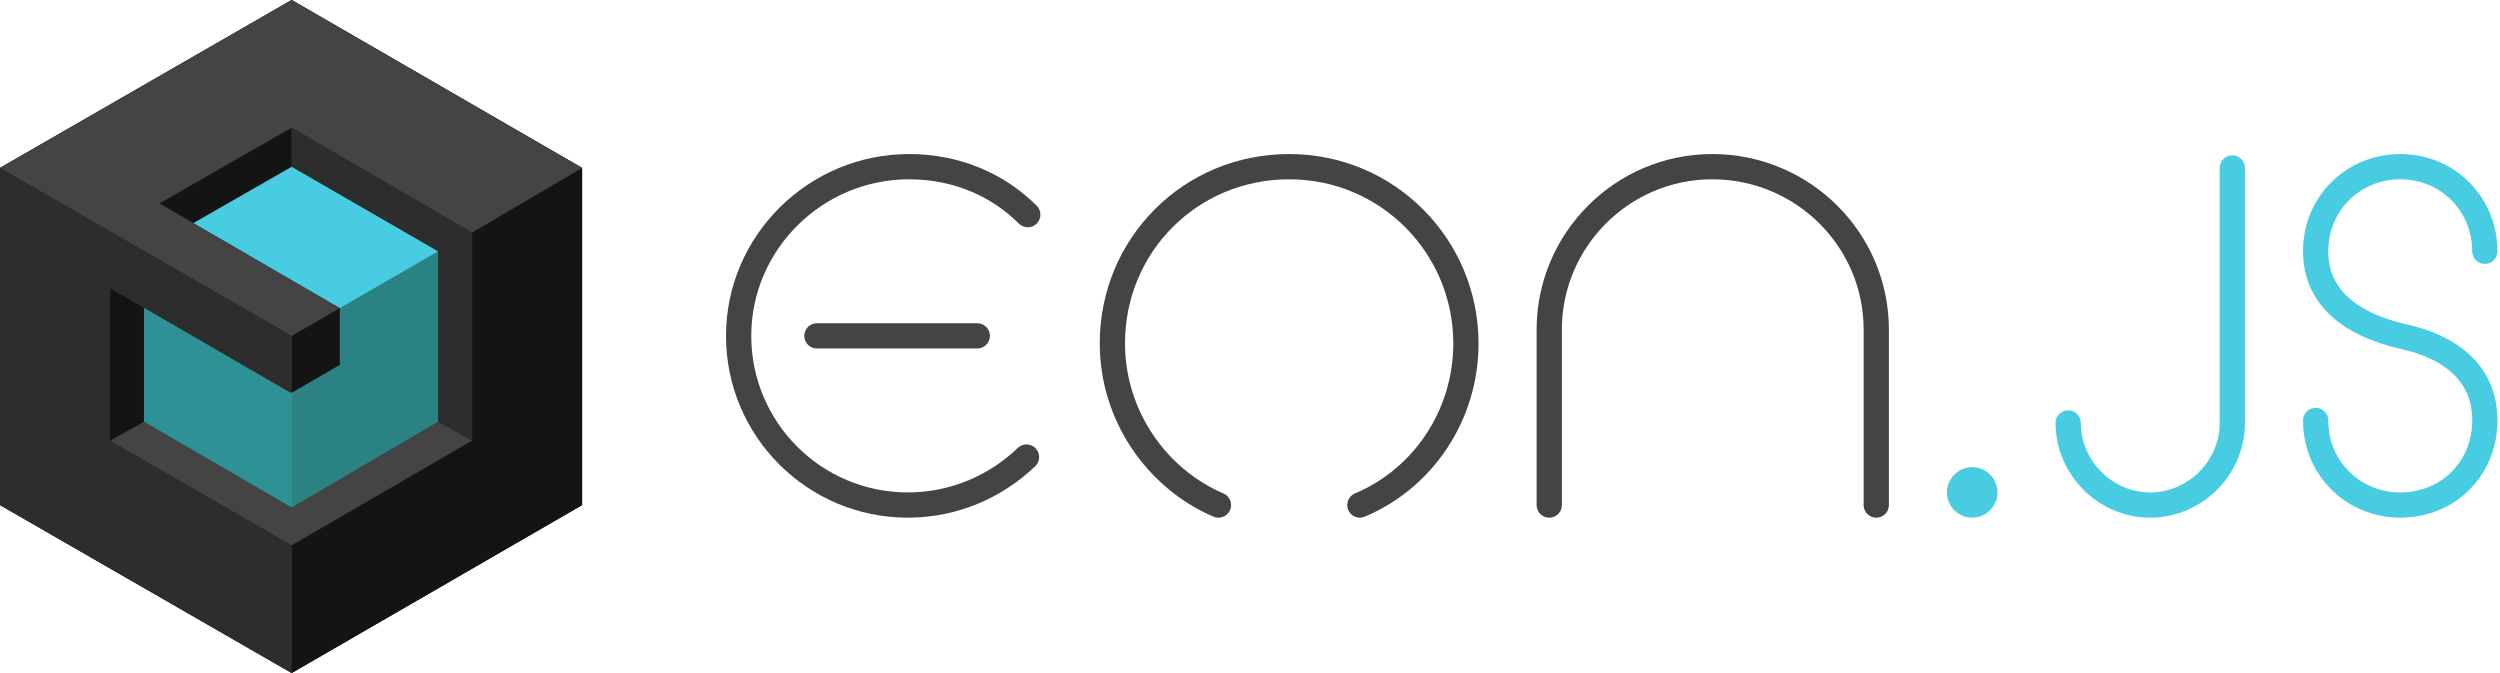
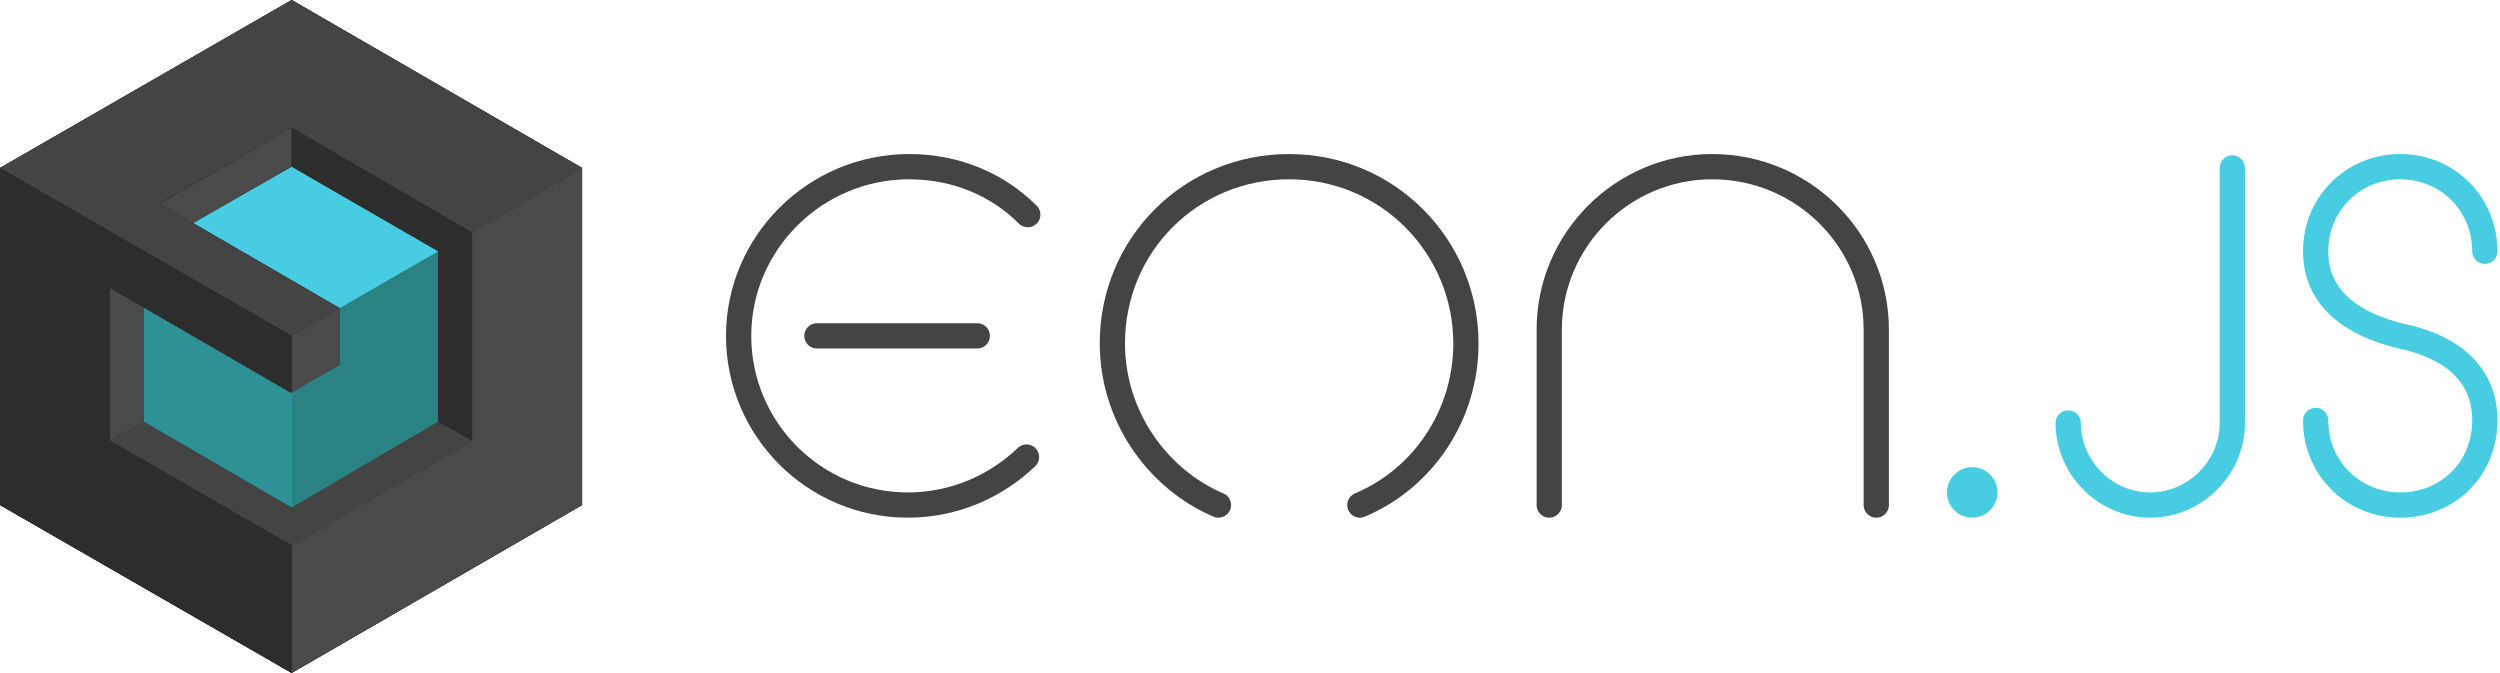
<svg xmlns="http://www.w3.org/2000/svg" version="1.1" id="Capa_1" x="0px" y="0px" viewBox="0 0 198 53.3" style="enable-background:new 0 0 198 53.3;" xml:space="preserve">
  <style type="text/css">
	.st0{fill:none;stroke:#444444;stroke-width:2;stroke-linecap:round;stroke-miterlimit:10;}
	.st1{fill:#47CCE2;}
	.st2{fill:none;stroke:#47CCE2;stroke-width:2;stroke-linecap:round;stroke-miterlimit:10;}
	.st3{fill:#2D2D2D;}
	.st4{fill:#2D9196;}
	.st5{fill:#2A8282;}
	.st6{fill:#444444;}
- 	.st7{fill:#141414;}
+ 	.st7{fill:#4a4a4a;}
</style>
  <path class="st0" d="M107.7,40c5-2.1,8.4-7.1,8.4-12.8c0-7.7-6.2-14-14-14s-14,6.2-14,14c0,5.7,3.5,10.7,8.4,12.8" />
  <path class="st0" d="M81.4,17c-2.4-2.4-5.7-3.8-9.4-3.8c-7.4,0-13.5,6-13.5,13.4S64.5,40,71.9,40c3.7,0,7-1.5,9.4-3.8" />
  <line class="st0" x1="64.7" y1="26.6" x2="77.4" y2="26.6" />
  <path class="st0" d="M148.6,40V26.1c0-7.1-5.8-12.9-13-12.9c-7.1,0-12.9,5.8-12.9,12.9V40" />
  <circle class="st1" cx="156.2" cy="39" r="2" />
  <path class="st2" d="M163.8,33.5c0,3.5,2.9,6.5,6.5,6.5c3.5,0,6.5-2.9,6.5-6.5V13.3" />
  <path class="st2" d="M196.8,19.9c0-3.7-2.9-6.7-6.7-6.7c-3.7,0-6.7,2.9-6.7,6.7s3,5.8,6.7,6.7c3.9,0.8,6.7,2.9,6.7,6.7  s-2.9,6.7-6.7,6.7c-3.7,0-6.7-2.9-6.7-6.7" />
  <g>
    <polygon class="st3" points="46.1,13.3 46.1,13.3 23.1,0 0,13.3 0,40 0,40 0,40 23.1,53.3 46.1,40  " />
    <polygon class="st4" points="23.1,13.2 11.4,19.9 11.4,33.4 23.1,40.2 34.7,33.4 34.7,19.9  " />
    <g>
      <polygon class="st5" points="34.7,33.4 34.7,19.9 23.1,26.6 23.1,40.2   " />
      <polygon class="st1" points="23.1,26.6 11.4,19.9 23.1,13.2 34.7,19.9   " />
      <polygon class="st4" points="23.1,40.2 11.4,33.4 11.4,19.9 23.1,26.6   " />
    </g>
    <g>
      <polygon class="st6" points="37.4,34.9 34.7,33.4 23.1,40.2 11.4,33.4 8.7,34.9 23.1,43.2   " />
      <polygon class="st7" points="11.4,19.9 23.1,13.2 23.1,10.1 8.7,18.4 8.7,34.9 11.4,33.4   " />
      <polygon class="st3" points="34.7,19.9 34.7,33.4 37.4,34.9 37.4,18.4 23.1,10.1 23.1,13.2   " />
    </g>
    <path class="st3" d="M23.1,0L0,13.3V40l23.1,13.3L46.1,40V13.3L23.1,0z M37.4,34.9l-14.3,8.3L8.7,34.9V22.8l14.3,8.3l3.9-2.2v-4.5   l-14.3-8.3l10.5-6l14.3,8.3V34.9z" />
    <g>
      <polygon class="st7" points="37.4,18.4 37.4,18.4 37.4,34.9 23.1,43.2 23.1,53.3 46.1,40 46.1,13.3   " />
      <polygon class="st7" points="26.9,28.9 26.9,24.4 23.1,26.6 23.1,31.1   " />
      <polygon class="st6" points="37.4,18.4 46.1,13.3 23.1,0 0,13.3 23.1,26.6 26.9,24.4 12.6,16.1 23.1,10.1   " />
      <polygon class="st3" points="23.1,31.1 23.1,26.6 0,13.3 0,40 23.1,53.3 23.1,43.2 8.7,34.9 8.7,22.8   " />
    </g>
  </g>
</svg>
